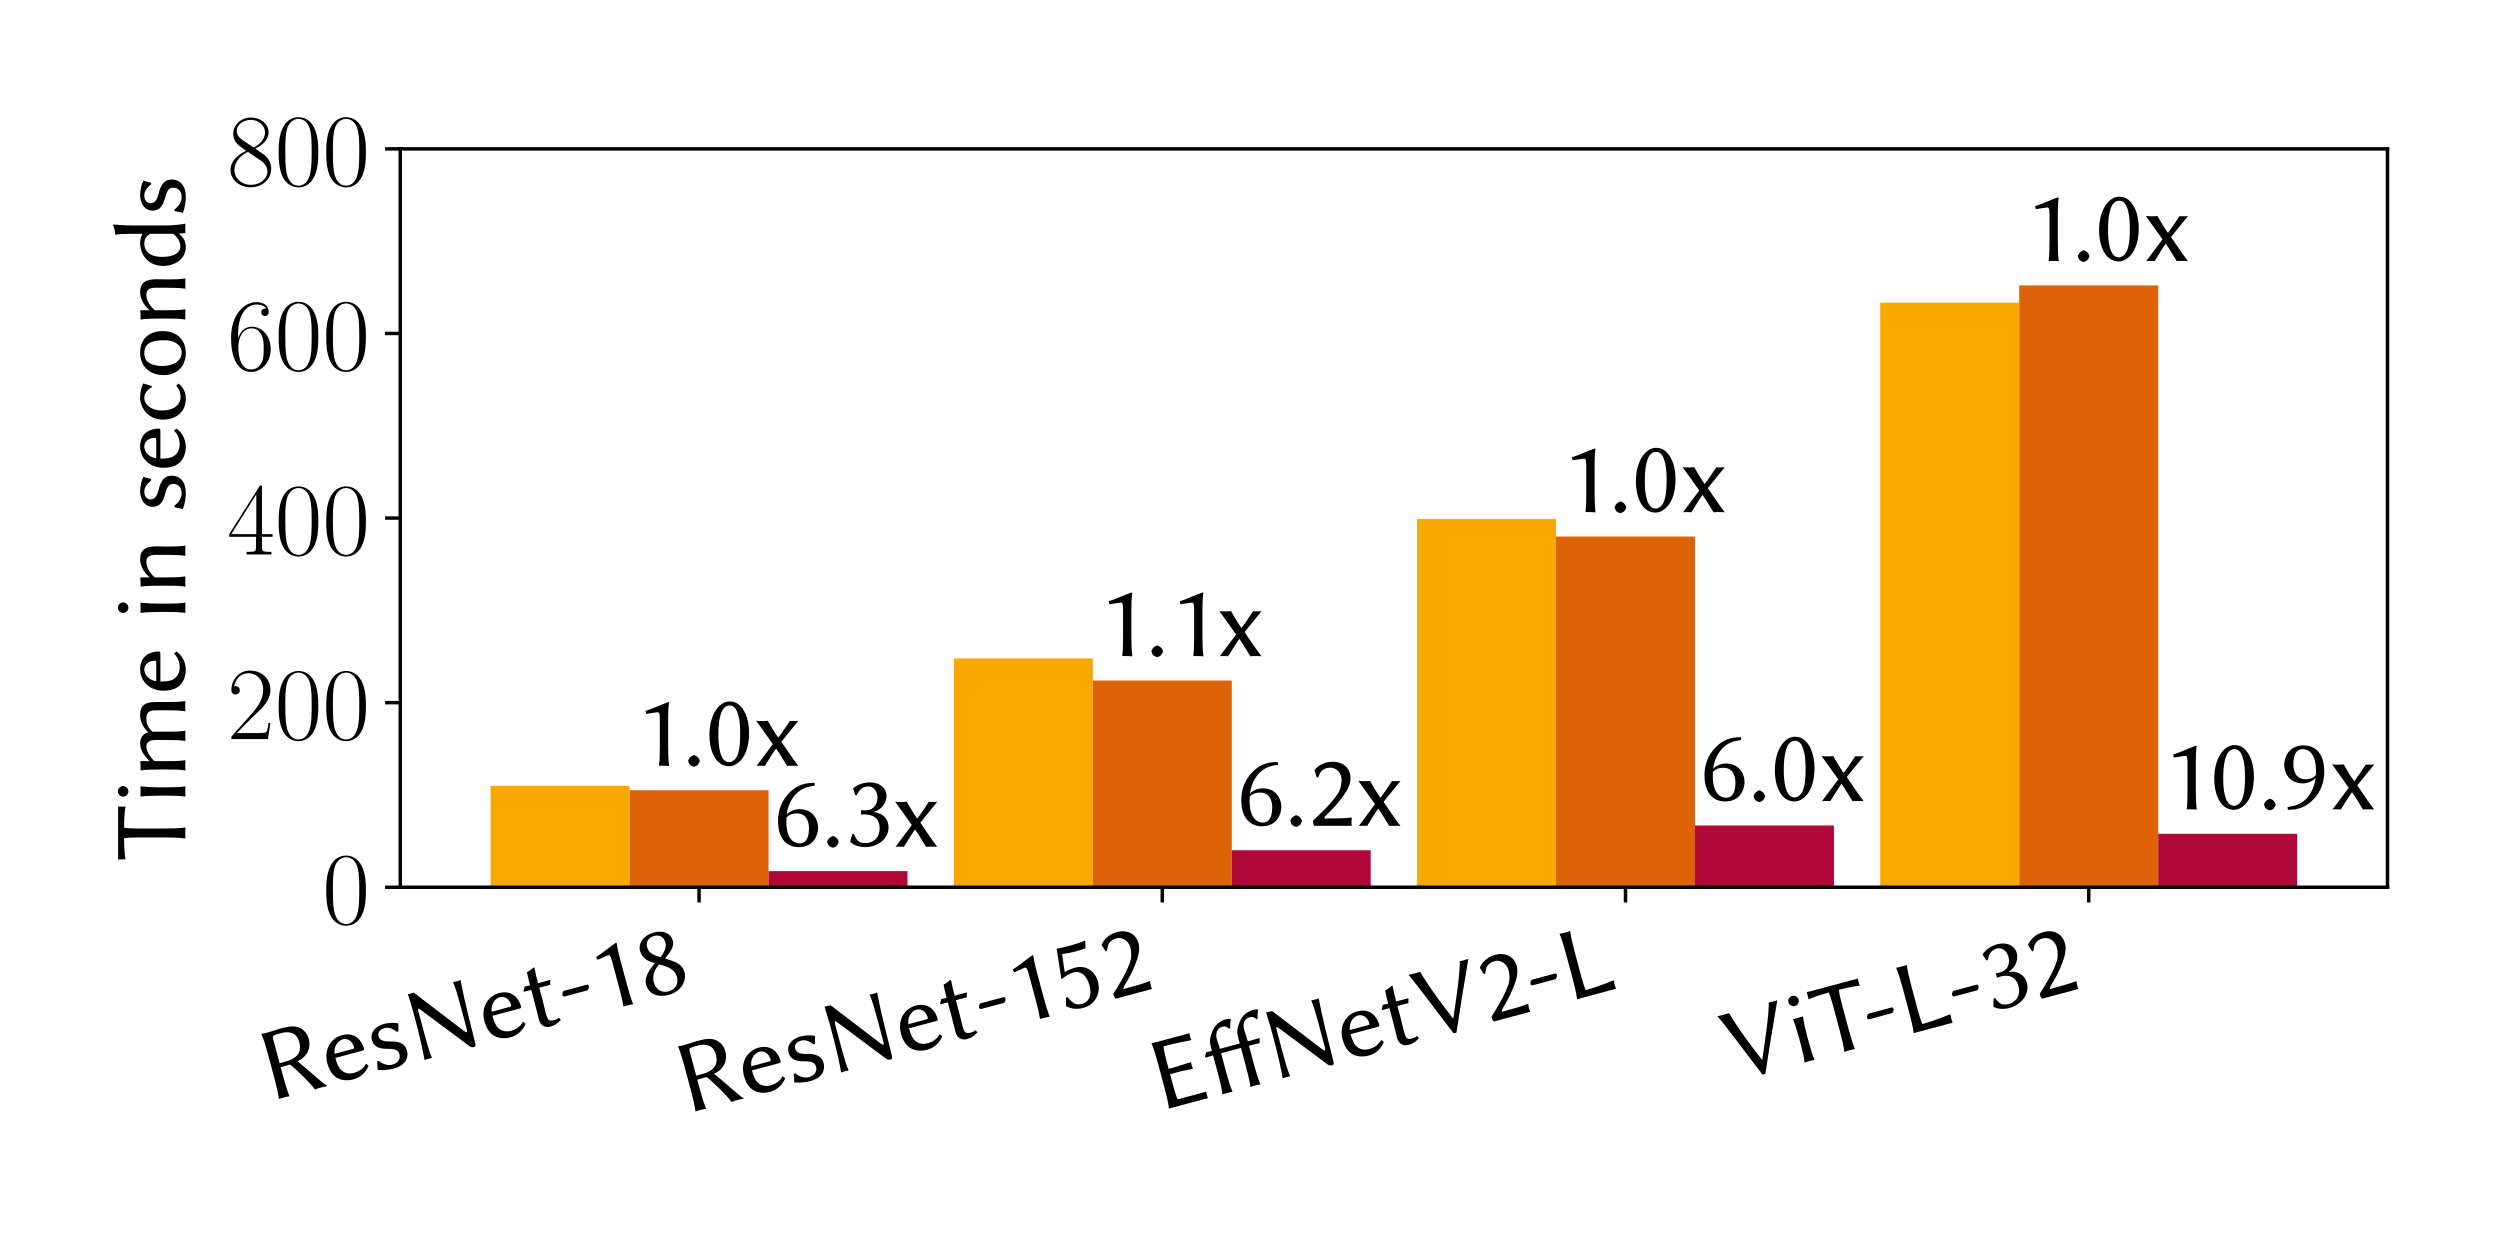
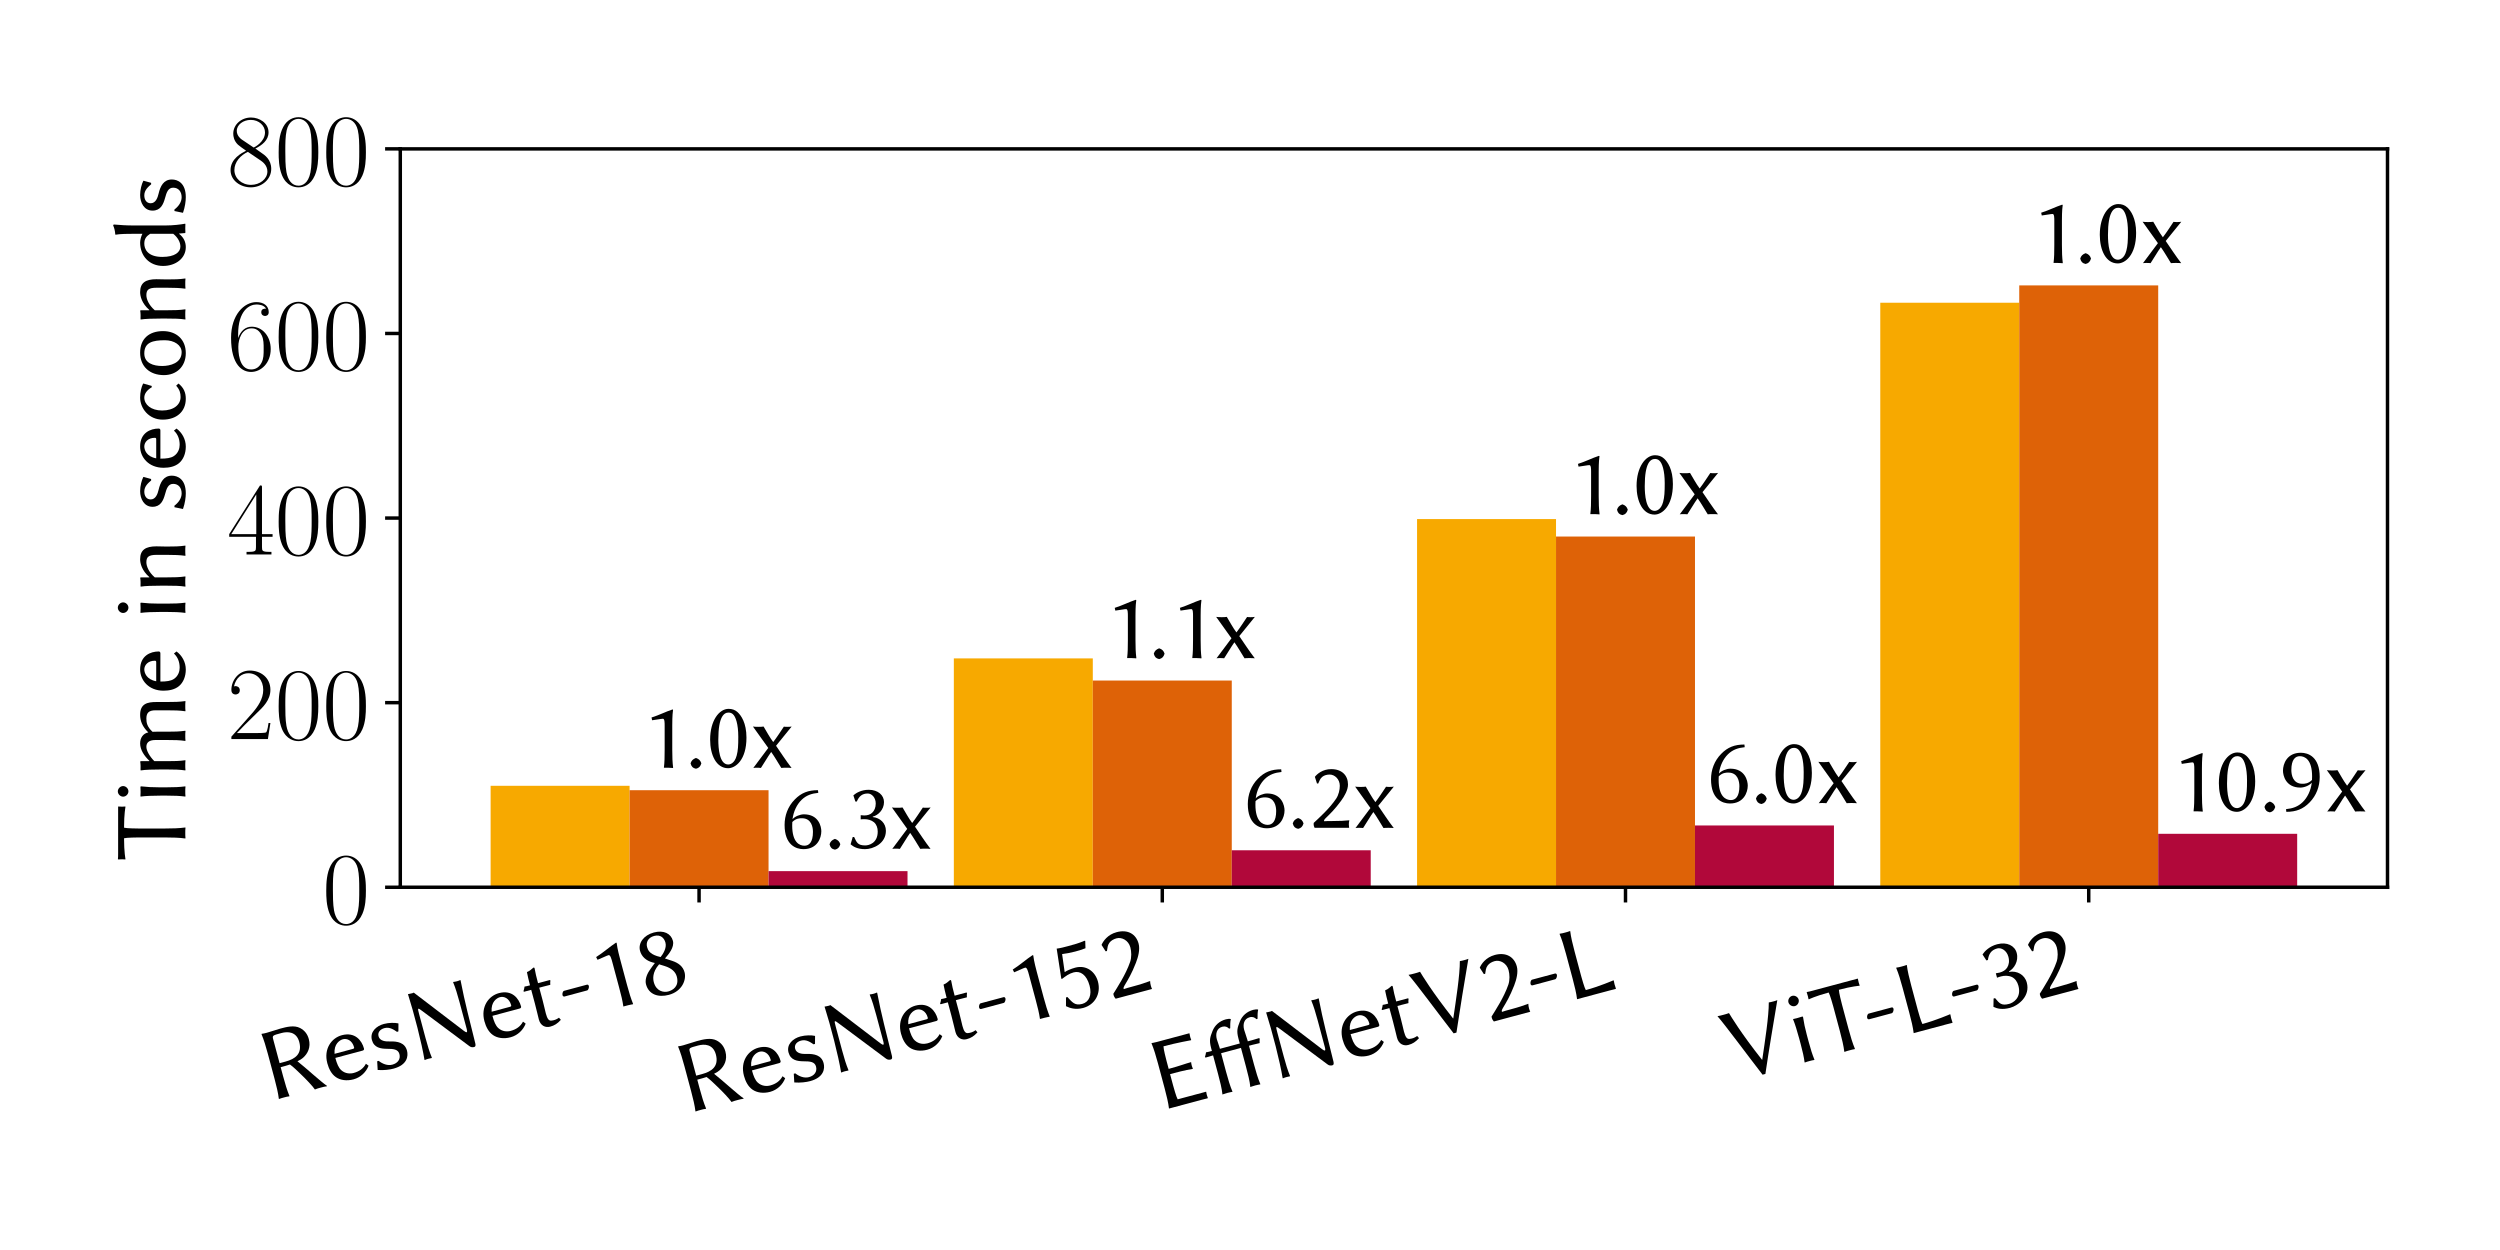
<svg xmlns="http://www.w3.org/2000/svg" xmlns:xlink="http://www.w3.org/1999/xlink" width="576pt" height="288pt" viewBox="0 0 576 288" version="1.1">
  <defs>
    <style type="text/css">*{stroke-linejoin: round; stroke-linecap: butt}</style>
  </defs>
  <g id="figure_1">
    <g id="patch_1">
      <path d="M 0 288  L 576 288  L 576 0  L 0 0  z " style="fill: #ffffff" />
    </g>
    <g id="axes_1">
      <g id="patch_2">
        <path d="M 92.227 204.422  L 550.08 204.422  L 550.08 34.304  L 92.227 34.304  z " style="fill: #ffffff" />
      </g>
      <g id="patch_3">
-         <path d="M 113.039 204.422  L 145.056 204.422  L 145.056 181.042  L 113.039 181.042  z " clip-path="url(#p6d99ec7695)" style="fill: #f7a900" />
+         <path d="M 113.039 204.422  L 145.056 204.422  L 145.056 181.042  L 113.039 181.042  z " clip-path="url(#pf9fad09096)" style="fill: #f7a900" />
      </g>
      <g id="patch_4">
-         <path d="M 219.764 204.422  L 251.782 204.422  L 251.782 151.702  L 219.764 151.702  z " clip-path="url(#p6d99ec7695)" style="fill: #f7a900" />
+         <path d="M 219.764 204.422  L 251.782 204.422  L 251.782 151.702  L 219.764 151.702  z " clip-path="url(#pf9fad09096)" style="fill: #f7a900" />
      </g>
      <g id="patch_5">
-         <path d="M 326.49 204.422  L 358.508 204.422  L 358.508 119.596  L 326.49 119.596  z " clip-path="url(#p6d99ec7695)" style="fill: #f7a900" />
+         <path d="M 326.49 204.422  L 358.508 204.422  L 358.508 119.596  L 326.49 119.596  z " clip-path="url(#pf9fad09096)" style="fill: #f7a900" />
      </g>
      <g id="patch_6">
-         <path d="M 433.215 204.422  L 465.233 204.422  L 465.233 69.754  L 433.215 69.754  z " clip-path="url(#p6d99ec7695)" style="fill: #f7a900" />
+         <path d="M 433.215 204.422  L 465.233 204.422  L 465.233 69.754  L 433.215 69.754  z " clip-path="url(#pf9fad09096)" style="fill: #f7a900" />
      </g>
      <g id="patch_7">
-         <path d="M 145.056 204.422  L 177.074 204.422  L 177.074 182.06  L 145.056 182.06  z " clip-path="url(#p6d99ec7695)" style="fill: #de6207" />
+         <path d="M 145.056 204.422  L 177.074 204.422  L 177.074 182.06  L 145.056 182.06  z " clip-path="url(#pf9fad09096)" style="fill: #de6207" />
      </g>
      <g id="patch_8">
-         <path d="M 251.782 204.422  L 283.8 204.422  L 283.8 156.796  L 251.782 156.796  z " clip-path="url(#p6d99ec7695)" style="fill: #de6207" />
+         <path d="M 251.782 204.422  L 283.8 204.422  L 283.8 156.796  L 251.782 156.796  z " clip-path="url(#pf9fad09096)" style="fill: #de6207" />
      </g>
      <g id="patch_9">
-         <path d="M 358.508 204.422  L 390.525 204.422  L 390.525 123.625  L 358.508 123.625  z " clip-path="url(#p6d99ec7695)" style="fill: #de6207" />
+         <path d="M 358.508 204.422  L 390.525 204.422  L 390.525 123.625  L 358.508 123.625  z " clip-path="url(#pf9fad09096)" style="fill: #de6207" />
      </g>
      <g id="patch_10">
-         <path d="M 465.233 204.422  L 497.251 204.422  L 497.251 65.757  L 465.233 65.757  z " clip-path="url(#p6d99ec7695)" style="fill: #de6207" />
+         <path d="M 465.233 204.422  L 497.251 204.422  L 497.251 65.757  L 465.233 65.757  z " clip-path="url(#pf9fad09096)" style="fill: #de6207" />
      </g>
      <g id="patch_11">
-         <path d="M 177.074 204.422  L 209.092 204.422  L 209.092 200.707  L 177.074 200.707  z " clip-path="url(#p6d99ec7695)" style="fill: #b1083a" />
+         <path d="M 177.074 204.422  L 209.092 204.422  L 209.092 200.707  L 177.074 200.707  z " clip-path="url(#pf9fad09096)" style="fill: #b1083a" />
      </g>
      <g id="patch_12">
-         <path d="M 283.8 204.422  L 315.817 204.422  L 315.817 195.903  L 283.8 195.903  z " clip-path="url(#p6d99ec7695)" style="fill: #b1083a" />
+         <path d="M 283.8 204.422  L 315.817 204.422  L 315.817 195.903  L 283.8 195.903  z " clip-path="url(#pf9fad09096)" style="fill: #b1083a" />
      </g>
      <g id="patch_13">
-         <path d="M 390.525 204.422  L 422.543 204.422  L 422.543 190.19  L 390.525 190.19  z " clip-path="url(#p6d99ec7695)" style="fill: #b1083a" />
+         <path d="M 390.525 204.422  L 422.543 204.422  L 422.543 190.19  L 390.525 190.19  z " clip-path="url(#pf9fad09096)" style="fill: #b1083a" />
      </g>
      <g id="patch_14">
-         <path d="M 497.251 204.422  L 529.269 204.422  L 529.269 192.11  L 497.251 192.11  z " clip-path="url(#p6d99ec7695)" style="fill: #b1083a" />
+         <path d="M 497.251 204.422  L 529.269 204.422  L 529.269 192.11  L 497.251 192.11  z " clip-path="url(#pf9fad09096)" style="fill: #b1083a" />
      </g>
      <g id="matplotlib.axis_1">
        <g id="xtick_1">
          <g id="line2d_1">
            <defs>
-               <path id="m48f0509889" d="M 0 0  L 0 3.5  " style="stroke: #000000; stroke-width: 0.8" />
+               <path id="mb1da2a2f96" d="M 0 0  L 0 3.5  " style="stroke: #000000; stroke-width: 0.8" />
            </defs>
            <g>
-               <use xlink:href="#m48f0509889" x="161.065" y="204.422" style="stroke: #000000; stroke-width: 0.8" />
+               <use xlink:href="#mb1da2a2f96" x="161.065" y="204.422" style="stroke: #000000; stroke-width: 0.8" />
            </g>
          </g>
          <g id="text_1">
            <g transform="translate(62.07187 253.7518) rotate(-15) scale(0.24 -0.24)">
              <defs>
                <path id="LinBiolinumT-52" d="M 1216 1855  C 1440 1855 1638 1855 1811 1868  C 1990 1654 2125 1403 2291 1138  C 2522 763 2829 201 2899 -19  C 3021 0 3162 0 3283 0  C 3411 0 3539 0 3667 -19  L 3680 0  C 3360 370 2720 1394 2310 1939  C 2483 1971 2611 2015 2701 2060  C 3046 2231 3341 2561 3341 3081  C 3341 3399 3232 3659 3002 3875  C 2694 4160 2208 4160 1805 4160  C 1645 4160 1133 4128 941 4128  C 864 4128 691 4128 614 4147  L 602 4128  C 653 3763 666 3328 666 2848  L 666 1280  C 666 800 653 345 602 0  L 614 -13  C 691 0 864 0 941 0  C 1018 0 1190 0 1267 -19  L 1280 0  C 1229 370 1216 811 1216 1298  L 1216 1855  z M 1811 3878  C 2202 3878 2726 3734 2726 3061  C 2726 2299 2208 2112 1587 2112  L 1216 2112  L 1216 3630  C 1216 3878 1235 3878 1811 3878  z " transform="scale(0.015625)" />
                <path id="LinBiolinumT-65" d="M 800 1792  C 909 2399 1331 2527 1530 2527  C 1786 2527 2067 2311 2067 1874  C 2067 1821 2042 1792 1978 1792  L 800 1792  z M 2509 700  C 2285 456 1984 346 1632 346  C 1414 346 1114 431 934 715  C 819 895 781 1160 781 1535  L 2522 1535  C 2592 1535 2637 1572 2637 1638  C 2637 2147 2374 2784 1530 2784  C 870 2784 218 2263 218 1341  C 218 984 294 633 506 382  C 723 124 1094 -32 1523 -32  C 1984 -32 2394 205 2637 540  L 2509 700  z " transform="scale(0.015625)" />
                <path id="LinBiolinumT-73" d="M 320 668  L 211 141  C 576 13 934 -32 1178 -32  C 2061 -32 2266 481 2266 826  C 2266 1338 1850 1539 1395 1645  C 1152 1701 800 1820 800 2133  C 800 2389 1011 2527 1286 2527  C 1619 2527 1824 2271 1971 2103  L 2061 2109  L 2189 2572  L 2176 2591  C 1990 2687 1638 2784 1312 2784  C 838 2784 346 2539 346 2020  C 346 1520 730 1357 1114 1250  C 1485 1151 1760 1050 1760 744  C 1760 412 1510 224 1171 224  C 864 224 595 428 416 668  L 320 668  z " transform="scale(0.015625)" />
                <path id="LinBiolinumT-4e" d="M 691 4160  C 749 2934 730 1026 627 0  L 640 -19  C 717 -6 787 0 864 0  C 941 0 1011 -3 1088 -10  L 1101 9  C 1050 375 1037 811 1037 1292  L 1037 2825  C 1037 3216 1050 3235 1286 2927  L 3520 99  C 3590 3 3693 -32 3795 -32  C 3885 -32 3910 45 3917 167  C 3949 1625 3942 2739 4045 4160  L 4032 4179  C 3955 4166 3885 4160 3808 4160  C 3731 4160 3661 4166 3584 4179  L 3571 4160  C 3622 3794 3635 3358 3635 2877  L 3635 1165  C 3629 818 3533 966 3258 1325  L 1062 4173  C 1062 4173 1005 4160 973 4160  C 755 4160 704 4179 704 4179  L 691 4160  z " transform="scale(0.015625)" />
                <path id="LinBiolinumT-74" d="M 608 2752  C 480 2752 339 2752 262 2765  C 218 2663 186 2599 122 2502  L 154 2464  C 262 2464 461 2464 608 2464  L 608 1599  C 608 1219 589 764 589 575  C 589 164 858 -32 1152 -32  C 1421 -32 1626 31 1894 203  L 1818 361  C 1619 285 1472 285 1312 310  C 1158 335 1101 487 1101 828  C 1101 1018 1120 1289 1120 1668  L 1120 2464  L 1363 2464  C 1517 2464 1741 2464 1824 2458  C 1843 2561 1862 2624 1901 2720  L 1869 2752  C 1754 2752 1568 2752 1421 2752  L 1120 2752  C 1120 3233 1126 3317 1152 3689  C 1152 3734 1133 3753 1094 3753  C 934 3689 858 3618 646 3593  L 634 3573  C 621 3349 608 3124 608 2752  z " transform="scale(0.015625)" />
                <path id="LinBiolinumT-2d" d="M 1754 1536  C 1837 1536 1926 1696 1926 1767  C 1926 1824 1901 1882 1837 1882  L 371 1882  C 294 1882 211 1747 211 1645  C 211 1587 250 1536 307 1536  L 1754 1536  z " transform="scale(0.015625)" />
                <path id="LinBiolinumT-31" d="M 2086 1214  L 2086 2845  C 2086 3539 2125 3796 2138 3886  C 2138 3918 2118 3918 2093 3918  C 1677 3784 1190 3534 691 3380  L 730 3194  C 1018 3226 1331 3296 1459 3296  C 1574 3296 1574 3040 1574 2808  L 1574 1214  C 1574 713 1568 367 1523 0  L 1530 0  C 1530 0 1709 0 1824 0  C 1952 0 2131 -19 2131 -19  L 2144 0  C 2099 386 2086 707 2086 1214  z " transform="scale(0.015625)" />
                <path id="LinBiolinumT-38" d="M 1504 3712  C 1920 3712 2074 3430 2074 3131  C 2074 2786 1734 2479 1555 2352  L 1357 2466  C 954 2728 909 2964 909 3162  C 909 3463 1120 3712 1504 3712  z M 2547 3125  C 2547 3584 2176 3923 1542 3923  C 890 3923 429 3540 429 3048  C 429 2690 627 2371 992 2160  L 1120 2090  C 960 1968 832 1866 672 1725  C 410 1495 250 1208 250 958  C 250 307 768 -32 1446 -32  C 2285 -32 2739 576 2739 1061  C 2739 1431 2534 1712 2182 1942  L 1792 2198  C 2080 2389 2547 2715 2547 3125  z M 1459 180  C 1165 180 749 384 749 959  C 749 1151 800 1579 1350 1943  L 1645 1758  C 2042 1509 2208 1228 2208 927  C 2208 307 1754 180 1459 180  z " transform="scale(0.015625)" />
              </defs>
              <use xlink:href="#LinBiolinumT-52" transform="scale(0.996264)" />
              <use xlink:href="#LinBiolinumT-65" transform="translate(59.77587 0) scale(0.996264)" />
              <use xlink:href="#LinBiolinumT-73" transform="translate(104.9066 0) scale(0.996264)" />
              <use xlink:href="#LinBiolinumT-4e" transform="translate(144.3587 0) scale(0.996264)" />
              <use xlink:href="#LinBiolinumT-65" transform="translate(215.8905 0) scale(0.996264)" />
              <use xlink:href="#LinBiolinumT-74" transform="translate(261.0212 0) scale(0.996264)" />
              <use xlink:href="#LinBiolinumT-2d" transform="translate(294.8942 0) scale(0.996264)" />
              <use xlink:href="#LinBiolinumT-31" transform="translate(328.0698 0) scale(0.996264)" />
              <use xlink:href="#LinBiolinumT-38" transform="translate(374.3961 0) scale(0.996264)" />
            </g>
          </g>
        </g>
        <g id="xtick_2">
          <g id="line2d_2">
            <g>
-               <use xlink:href="#m48f0509889" x="267.791" y="204.422" style="stroke: #000000; stroke-width: 0.8" />
+               <use xlink:href="#mb1da2a2f96" x="267.791" y="204.422" style="stroke: #000000; stroke-width: 0.8" />
            </g>
          </g>
          <g id="text_2">
            <g transform="translate(158.058 256.6294) rotate(-15) scale(0.24 -0.24)">
              <defs>
                <path id="LinBiolinumT-35" d="M 1293 -32  C 2054 -32 2598 538 2598 1303  C 2598 1932 2182 2496 1466 2496  C 1203 2496 909 2451 768 2400  L 902 3514  C 1139 3482 1414 3456 1715 3456  C 1907 3456 2125 3456 2387 3488  L 2490 3931  L 2445 3950  C 2080 3893 1734 3893 1395 3893  C 1158 3893 883 3893 666 3925  L 461 2057  L 506 2038  C 762 2142 998 2240 1299 2240  C 1715 2240 2035 1901 2035 1193  C 2035 595 1741 224 1306 224  C 826 224 742 484 531 874  L 442 867  L 301 348  L 326 329  C 486 187 806 -32 1293 -32  z " transform="scale(0.015625)" />
                <path id="LinBiolinumT-32" d="M 1421 3584  C 1754 3584 2099 3276 2099 2826  C 2099 2557 2022 2216 1856 1966  C 1395 1278 666 636 346 333  C 339 308 339 282 339 250  C 339 154 371 58 403 0  C 877 0 1146 0 1613 0  C 2074 0 2266 0 2726 0  C 2714 63 2707 139 2707 210  C 2707 310 2714 412 2739 507  C 2374 475 2182 456 1568 456  C 1344 456 1216 456 1043 443  C 1037 456 1037 462 1037 475  C 1037 533 1101 604 1146 649  C 1459 952 1760 1240 2182 1813  C 2419 2135 2650 2547 2650 2914  C 2650 3525 2240 3949 1523 3949  C 941 3949 570 3622 422 3430  L 563 2985  L 646 2979  C 736 3172 768 3307 928 3436  C 1056 3539 1242 3584 1421 3584  z " transform="scale(0.015625)" />
              </defs>
              <use xlink:href="#LinBiolinumT-52" transform="scale(0.996264)" />
              <use xlink:href="#LinBiolinumT-65" transform="translate(59.77587 0) scale(0.996264)" />
              <use xlink:href="#LinBiolinumT-73" transform="translate(104.9066 0) scale(0.996264)" />
              <use xlink:href="#LinBiolinumT-4e" transform="translate(144.3587 0) scale(0.996264)" />
              <use xlink:href="#LinBiolinumT-65" transform="translate(215.8905 0) scale(0.996264)" />
              <use xlink:href="#LinBiolinumT-74" transform="translate(261.0212 0) scale(0.996264)" />
              <use xlink:href="#LinBiolinumT-2d" transform="translate(294.8942 0) scale(0.996264)" />
              <use xlink:href="#LinBiolinumT-31" transform="translate(328.0698 0) scale(0.996264)" />
              <use xlink:href="#LinBiolinumT-35" transform="translate(374.3961 0) scale(0.996264)" />
              <use xlink:href="#LinBiolinumT-32" transform="translate(420.7224 0) scale(0.996264)" />
            </g>
          </g>
        </g>
        <g id="xtick_3">
          <g id="line2d_3">
            <g>
-               <use xlink:href="#m48f0509889" x="374.516" y="204.422" style="stroke: #000000; stroke-width: 0.8" />
+               <use xlink:href="#mb1da2a2f96" x="374.516" y="204.422" style="stroke: #000000; stroke-width: 0.8" />
            </g>
          </g>
          <g id="text_3">
            <g transform="translate(267.1625 255.992) rotate(-15) scale(0.24 -0.24)">
              <defs>
                <path id="LinBiolinumT-45" d="M 1216 1307  L 1216 2034  C 1523 2034 2202 2034 2643 1983  L 2662 2002  C 2650 2060 2643 2150 2643 2207  C 2643 2265 2650 2355 2662 2413  L 2643 2413  C 2266 2413 1971 2368 1216 2368  L 1216 2869  C 1216 2978 1222 3641 1267 3795  C 2125 3795 3008 3718 3008 3718  L 3021 3743  C 3014 3795 3008 3853 3008 3912  C 3008 3964 3014 4068 3021 4160  L 3008 4160  C 2906 4160 2758 4160 2624 4160  L 941 4160  C 723 4160 614 4179 614 4179  L 602 4160  C 653 3792 666 3354 666 2870  L 666 1290  C 666 806 653 348 602 0  L 608 0  C 608 0 717 0 941 0  L 2688 0  C 2822 0 2970 0 3072 -6  L 3085 12  C 3078 100 3072 144 3072 206  C 3072 268 3078 361 3085 411  L 3072 411  C 3072 411 2125 411 1267 411  C 1222 560 1216 1201 1216 1307  z " transform="scale(0.015625)" />
                <path id="LinBiolinumT-80" d="M 634 2464  L 634 1280  C 634 806 627 346 570 0  L 576 -19  C 576 -19 666 0 890 0  C 1107 0 1197 -19 1197 -19  L 1210 0  C 1158 365 1146 800 1146 1280  L 1146 2464  L 2414 2464  L 2414 1280  C 2414 806 2407 346 2350 0  L 2356 -19  C 2356 -19 2446 0 2670 0  C 2887 0 2977 -19 2977 -19  L 2990 0  C 2939 365 2926 800 2926 1280  L 2926 2464  L 3143 2464  C 3297 2464 3521 2458 3604 2451  C 3623 2554 3643 2618 3681 2714  L 3649 2758  C 3540 2752 3348 2746 3201 2746  L 2926 2746  L 2926 2810  C 2926 2977 2893 3375 2893 3490  C 2893 3843 3059 4151 3425 4151  C 3610 4151 3726 4055 3796 3927  L 3867 3934  C 3911 4106 3975 4337 4046 4458  L 4039 4478  C 3988 4510 3873 4535 3751 4535  C 3348 4535 2996 4362 2766 4048  C 2535 3733 2414 3567 2414 3067  L 2414 2746  L 1146 2746  L 1146 2810  C 1146 2977 1114 3247 1114 3362  C 1114 3715 1280 4023 1645 4023  C 1831 4023 1946 3927 2017 3798  L 2087 3805  C 2132 3977 2196 4209 2267 4330  L 2260 4350  C 2209 4382 2094 4407 1972 4407  C 1569 4407 1216 4234 986 3920  C 755 3605 634 3439 634 2938  L 634 2746  C 493 2746 346 2746 262 2758  C 218 2656 186 2592 122 2496  L 154 2451  C 269 2458 480 2464 627 2464  L 634 2464  z " transform="scale(0.015625)" />
                <path id="LinBiolinumT-56" d="M 2074 832  L 2061 832  C 1222 2781 902 3917 838 4141  C 730 4128 582 4128 486 4128  C 384 4128 211 4128 102 4141  C 422 3495 1267 1335 1856 -64  L 2035 -64  C 2650 1355 3277 2729 3923 4141  C 3846 4128 3725 4128 3667 4128  C 3597 4128 3450 4128 3379 4141  C 3162 3314 2534 1896 2074 832  z " transform="scale(0.015625)" />
                <path id="LinBiolinumT-4c" d="M 1222 2874  C 1222 3356 1235 3819 1286 4160  L 1280 4173  C 1203 4160 1024 4160 947 4160  C 870 4160 698 4160 621 4179  L 608 4160  C 659 3792 672 3353 672 2870  L 672 1290  C 672 806 659 348 608 0  L 614 0  C 614 0 730 0 947 0  L 2694 0  C 2829 0 2976 0 3078 -6  L 3091 13  C 3085 103 3078 231 3078 295  C 3078 359 3085 468 3091 520  L 3078 545  C 3078 545 2131 404 1274 404  C 1229 558 1222 1189 1222 1298  L 1222 2874  z " transform="scale(0.015625)" />
              </defs>
              <use xlink:href="#LinBiolinumT-45" transform="scale(0.996264)" />
              <use xlink:href="#LinBiolinumT-80" transform="translate(53.59901 0) scale(0.996264)" />
              <use xlink:href="#LinBiolinumT-4e" transform="translate(112.5778 0) scale(0.996264)" />
              <use xlink:href="#LinBiolinumT-65" transform="translate(184.1096 0) scale(0.996264)" />
              <use xlink:href="#LinBiolinumT-74" transform="translate(229.2404 0) scale(0.996264)" />
              <use xlink:href="#LinBiolinumT-56" transform="translate(263.1134 0) scale(0.996264)" />
              <use xlink:href="#LinBiolinumT-32" transform="translate(325.9776 0) scale(0.996264)" />
              <use xlink:href="#LinBiolinumT-2d" transform="translate(372.3039 0) scale(0.996264)" />
              <use xlink:href="#LinBiolinumT-4c" transform="translate(405.4795 0) scale(0.996264)" />
            </g>
          </g>
        </g>
        <g id="xtick_4">
          <g id="line2d_4">
            <g>
-               <use xlink:href="#m48f0509889" x="481.242" y="204.422" style="stroke: #000000; stroke-width: 0.8" />
+               <use xlink:href="#mb1da2a2f96" x="481.242" y="204.422" style="stroke: #000000; stroke-width: 0.8" />
            </g>
          </g>
          <g id="text_4">
            <g transform="translate(399.3395 249.1723) rotate(-15) scale(0.24 -0.24)">
              <defs>
                <path id="LinBiolinumT-69" d="M 512 3833  C 512 3660 666 3506 838 3506  C 1011 3506 1165 3660 1165 3833  C 1165 4006 1011 4160 838 4160  C 666 4160 512 4006 512 3833  z M 576 1506  L 576 1155  C 576 676 563 351 518 6  L 531 -13  C 608 0 755 0 832 0  C 909 0 1056 0 1133 -13  L 1146 6  C 1101 370 1088 670 1088 1155  L 1088 1609  C 1088 2088 1107 2318 1146 2707  C 1146 2759 1139 2765 1088 2765  C 941 2752 666 2752 531 2765  L 518 2745  C 557 2471 576 1985 576 1506  z " transform="scale(0.015625)" />
                <path id="LinBiolinumT-54" d="M 1453 2854  L 1453 1286  C 1453 806 1440 351 1389 6  L 1402 -13  C 1478 0 1651 0 1728 0  C 1805 0 1978 0 2054 -13  L 2067 6  C 2016 371 2003 806 2003 1286  L 2003 2854  C 2003 2963 2010 3622 2054 3776  C 2912 3776 3347 3686 3347 3686  L 3360 3712  C 3347 3809 3347 3958 3360 4141  L 3347 4141  C 3245 4141 3098 4141 2963 4141  L 493 4141  C 358 4141 211 4141 109 4154  L 96 4135  C 109 3955 109 3808 96 3712  L 109 3686  C 109 3686 544 3776 1402 3776  C 1446 3622 1453 2963 1453 2854  z " transform="scale(0.015625)" />
                <path id="LinBiolinumT-33" d="M 1338 218  C 832 218 762 411 589 785  L 493 785  L 352 296  L 371 277  C 538 136 813 -32 1325 -32  C 1869 -32 2726 345 2726 1202  C 2726 1716 2336 2079 1843 2125  L 1843 2157  C 2176 2233 2598 2603 2598 3134  C 2598 3592 2202 3962 1568 3962  C 1075 3962 717 3745 557 3604  L 538 3585  L 672 3171  L 768 3171  C 922 3527 1126 3712 1510 3712  C 1760 3712 2042 3451 2042 3037  C 2042 2756 1946 2553 1798 2413  C 1670 2292 1485 2234 1267 2234  C 1190 2234 1120 2241 1030 2253  L 1030 1971  C 1107 1984 1242 1984 1299 1984  C 1504 1984 1747 1925 1926 1776  C 2093 1632 2176 1404 2176 1150  C 2176 361 1568 218 1338 218  z " transform="scale(0.015625)" />
              </defs>
              <use xlink:href="#LinBiolinumT-56" transform="scale(0.996264)" />
              <use xlink:href="#LinBiolinumT-69" transform="translate(62.8642 0) scale(0.996264)" />
              <use xlink:href="#LinBiolinumT-54" transform="translate(88.76708 0) scale(0.996264)" />
              <use xlink:href="#LinBiolinumT-2d" transform="translate(136.6874 0) scale(0.996264)" />
              <use xlink:href="#LinBiolinumT-4c" transform="translate(169.863 0) scale(0.996264)" />
              <use xlink:href="#LinBiolinumT-2d" transform="translate(221.1706 0) scale(0.996264)" />
              <use xlink:href="#LinBiolinumT-33" transform="translate(254.3462 0) scale(0.996264)" />
              <use xlink:href="#LinBiolinumT-32" transform="translate(300.6725 0) scale(0.996264)" />
            </g>
          </g>
        </g>
      </g>
      <g id="matplotlib.axis_2">
        <g id="ytick_1">
          <g id="line2d_5">
            <defs>
-               <path id="m6ac86dd55c" d="M 0 0  L -3.5 0  " style="stroke: #000000; stroke-width: 0.8" />
+               <path id="m5ece7716ca" d="M 0 0  L -3.5 0  " style="stroke: #000000; stroke-width: 0.8" />
            </defs>
            <g>
-               <use xlink:href="#m6ac86dd55c" x="92.227" y="204.422" style="stroke: #000000; stroke-width: 0.8" />
+               <use xlink:href="#m5ece7716ca" x="92.227" y="204.422" style="stroke: #000000; stroke-width: 0.8" />
            </g>
          </g>
          <g id="text_5">
            <g transform="translate(74.26139 212.8057) scale(0.24 -0.24)">
              <defs>
                <path id="CMR17-30" d="M 2688 2025  C 2688 2416 2682 3080 2413 3591  C 2176 4039 1798 4198 1466 4198  C 1158 4198 768 4058 525 3597  C 269 3118 243 2524 243 2025  C 243 1661 250 1106 448 619  C 723 -39 1216 -128 1466 -128  C 1760 -128 2208 -7 2470 600  C 2662 1042 2688 1559 2688 2025  z M 1466 -26  C 1056 -26 813 325 723 812  C 653 1188 653 1738 653 2096  C 653 2588 653 2997 736 3387  C 858 3929 1216 4096 1466 4096  C 1728 4096 2067 3923 2189 3400  C 2272 3036 2278 2607 2278 2096  C 2278 1680 2278 1169 2202 792  C 2067 95 1690 -26 1466 -26  z " transform="scale(0.015625)" />
              </defs>
              <use xlink:href="#CMR17-30" transform="scale(0.996264)" />
            </g>
          </g>
        </g>
        <g id="ytick_2">
          <g id="line2d_6">
            <g>
-               <use xlink:href="#m6ac86dd55c" x="92.227" y="161.893" style="stroke: #000000; stroke-width: 0.8" />
+               <use xlink:href="#m5ece7716ca" x="92.227" y="161.893" style="stroke: #000000; stroke-width: 0.8" />
            </g>
          </g>
          <g id="text_6">
            <g transform="translate(52.32997 170.2761) scale(0.24 -0.24)">
              <defs>
                <path id="CMR17-32" d="M 2669 989  L 2554 989  C 2490 536 2438 459 2413 420  C 2381 369 1920 369 1830 369  L 602 369  C 832 619 1280 1072 1824 1597  C 2214 1967 2669 2402 2669 3035  C 2669 3790 2067 4224 1395 4224  C 691 4224 262 3604 262 3030  C 262 2780 448 2748 525 2748  C 589 2748 781 2787 781 3010  C 781 3207 614 3264 525 3264  C 486 3264 448 3258 422 3245  C 544 3790 915 4058 1306 4058  C 1862 4058 2227 3617 2227 3035  C 2227 2479 1901 2000 1536 1584  L 262 146  L 262 0  L 2515 0  L 2669 989  z " transform="scale(0.015625)" />
              </defs>
              <use xlink:href="#CMR17-32" transform="scale(0.996264)" />
              <use xlink:href="#CMR17-30" transform="translate(45.69048 0) scale(0.996264)" />
              <use xlink:href="#CMR17-30" transform="translate(91.38095 0) scale(0.996264)" />
            </g>
          </g>
        </g>
        <g id="ytick_3">
          <g id="line2d_7">
            <g>
-               <use xlink:href="#m6ac86dd55c" x="92.227" y="119.363" style="stroke: #000000; stroke-width: 0.8" />
+               <use xlink:href="#m5ece7716ca" x="92.227" y="119.363" style="stroke: #000000; stroke-width: 0.8" />
            </g>
          </g>
          <g id="text_7">
            <g transform="translate(52.32997 127.7464) scale(0.24 -0.24)">
              <defs>
                <path id="CMR17-34" d="M 2150 4122  C 2150 4256 2144 4256 2029 4256  L 128 1254  L 128 1088  L 1779 1088  L 1779 457  C 1779 224 1766 160 1318 160  L 1197 160  L 1197 0  C 1402 0 1747 0 1965 0  C 2182 0 2528 0 2733 0  L 2733 160  L 2611 160  C 2163 160 2150 224 2150 457  L 2150 1088  L 2803 1088  L 2803 1254  L 2150 1254  L 2150 4122  z M 1798 3703  L 1798 1254  L 256 1254  L 1798 3703  z " transform="scale(0.015625)" />
              </defs>
              <use xlink:href="#CMR17-34" transform="scale(0.996264)" />
              <use xlink:href="#CMR17-30" transform="translate(45.69048 0) scale(0.996264)" />
              <use xlink:href="#CMR17-30" transform="translate(91.38095 0) scale(0.996264)" />
            </g>
          </g>
        </g>
        <g id="ytick_4">
          <g id="line2d_8">
            <g>
-               <use xlink:href="#m6ac86dd55c" x="92.227" y="76.833" style="stroke: #000000; stroke-width: 0.8" />
+               <use xlink:href="#m5ece7716ca" x="92.227" y="76.833" style="stroke: #000000; stroke-width: 0.8" />
            </g>
          </g>
          <g id="text_8">
            <g transform="translate(52.32997 85.21678) scale(0.24 -0.24)">
              <defs>
                <path id="CMR17-36" d="M 678 2176  C 678 3690 1395 4032 1811 4032  C 1946 4032 2272 4009 2400 3776  C 2298 3776 2106 3776 2106 3553  C 2106 3381 2246 3323 2336 3323  C 2394 3323 2566 3348 2566 3560  C 2566 3954 2246 4179 1805 4179  C 1043 4179 243 3390 243 1984  C 243 253 966 -128 1478 -128  C 2099 -128 2688 427 2688 1283  C 2688 2081 2170 2662 1517 2662  C 1126 2662 838 2407 678 1960  L 678 2176  z M 1478 25  C 691 25 691 1200 691 1436  C 691 1896 909 2560 1504 2560  C 1613 2560 1926 2560 2138 2120  C 2253 1870 2253 1609 2253 1289  C 2253 944 2253 690 2118 434  C 1978 171 1773 25 1478 25  z " transform="scale(0.015625)" />
              </defs>
              <use xlink:href="#CMR17-36" transform="scale(0.996264)" />
              <use xlink:href="#CMR17-30" transform="translate(45.69048 0) scale(0.996264)" />
              <use xlink:href="#CMR17-30" transform="translate(91.38095 0) scale(0.996264)" />
            </g>
          </g>
        </g>
        <g id="ytick_5">
          <g id="line2d_9">
            <g>
-               <use xlink:href="#m6ac86dd55c" x="92.227" y="34.304" style="stroke: #000000; stroke-width: 0.8" />
+               <use xlink:href="#m5ece7716ca" x="92.227" y="34.304" style="stroke: #000000; stroke-width: 0.8" />
            </g>
          </g>
          <g id="text_9">
            <g transform="translate(52.32997 42.68713) scale(0.24 -0.24)">
              <defs>
                <path id="CMR17-38" d="M 1741 2264  C 2144 2467 2554 2773 2554 3263  C 2554 3841 1990 4179 1472 4179  C 890 4179 378 3759 378 3180  C 378 3021 416 2747 666 2505  C 730 2442 998 2251 1171 2130  C 883 1983 211 1634 211 934  C 211 279 838 -128 1459 -128  C 2144 -128 2720 362 2720 1010  C 2720 1590 2330 1857 2074 2029  L 1741 2264  z M 902 2822  C 851 2854 595 3051 595 3351  C 595 3739 998 4032 1459 4032  C 1965 4032 2336 3676 2336 3262  C 2336 2669 1670 2331 1638 2331  C 1632 2331 1626 2331 1574 2370  L 902 2822  z M 2080 1519  C 2176 1449 2483 1240 2483 851  C 2483 381 2010 25 1472 25  C 890 25 448 438 448 940  C 448 1443 838 1862 1280 2060  L 2080 1519  z " transform="scale(0.015625)" />
              </defs>
              <use xlink:href="#CMR17-38" transform="scale(0.996264)" />
              <use xlink:href="#CMR17-30" transform="translate(45.69048 0) scale(0.996264)" />
              <use xlink:href="#CMR17-30" transform="translate(91.38095 0) scale(0.996264)" />
            </g>
          </g>
        </g>
        <g id="text_10">
          <g transform="translate(42.68713 198.3745) rotate(-90) scale(0.24 -0.24)">
            <defs>
              <path id="LinBiolinumT-6d" d="M 1037 2231  L 1037 2717  C 1037 2765 1030 2778 998 2778  C 858 2752 627 2752 480 2759  L 467 2739  C 512 2466 525 1981 525 1503  L 525 1152  C 525 675 518 350 467 6  L 480 -13  C 557 0 704 0 781 0  C 858 0 1005 0 1082 -13  L 1094 6  C 1043 366 1037 662 1037 1142  L 1037 1907  C 1338 2209 1696 2399 1920 2399  C 2163 2399 2342 2260 2342 1837  L 2342 1142  C 2342 668 2336 347 2285 6  L 2298 -13  C 2374 0 2522 0 2598 0  C 2675 0 2822 0 2899 -13  L 2912 6  C 2861 366 2854 662 2854 1142  L 2854 1780  C 2854 1868 2854 1944 2848 2020  C 3155 2355 3411 2399 3661 2399  C 4006 2399 4173 2260 4173 1837  L 4173 1142  C 4173 668 4166 347 4115 6  L 4128 -13  C 4205 0 4352 0 4429 0  C 4506 0 4653 0 4730 -13  L 4742 6  C 4691 367 4685 664 4685 1144  L 4685 1778  C 4685 2341 4582 2784 3891 2784  C 3546 2784 3174 2662 2810 2279  C 2752 2586 2490 2784 2131 2784  C 1734 2784 1357 2529 1056 2210  L 1037 2231  z " transform="scale(0.015625)" />
              <path id="LinBiolinumT-6e" d="M 2944 1144  C 2944 1348 2957 1581 2957 1784  C 2957 2442 2739 2784 2163 2784  C 1920 2784 1466 2688 1056 2210  L 1043 2231  L 1043 2717  C 1043 2765 1037 2778 1005 2778  C 864 2752 634 2752 486 2759  L 474 2739  C 518 2466 531 1981 531 1503  L 531 1152  C 531 675 525 350 474 6  L 486 -13  C 563 0 710 0 787 0  C 864 0 1011 0 1088 -13  L 1101 6  C 1050 366 1043 662 1043 1142  L 1043 1881  C 1370 2260 1741 2399 1971 2399  C 2298 2399 2432 2273 2432 1761  L 2432 1142  C 2432 668 2419 347 2374 6  L 2387 -13  C 2464 0 2611 0 2688 0  C 2765 0 2912 0 2989 -13  L 3002 6  C 2950 367 2944 664 2944 1144  z " transform="scale(0.015625)" />
              <path id="LinBiolinumT-63" d="M 1600 2527  C 1850 2527 2074 2352 2240 2066  L 2323 2073  L 2470 2585  L 2458 2604  C 2259 2707 1926 2784 1606 2784  C 941 2784 243 2250 243 1398  C 243 526 749 -32 1530 -32  C 1914 -32 2214 95 2470 420  L 2349 551  L 2323 551  C 2080 339 1875 289 1638 289  C 1171 289 806 700 806 1429  C 806 2116 1178 2527 1600 2527  z " transform="scale(0.015625)" />
              <path id="LinBiolinumT-6f" d="M 243 1316  C 243 563 749 -32 1600 -32  C 2445 -32 2957 551 2957 1373  C 2957 2226 2490 2784 1626 2784  C 787 2784 243 2207 243 1316  z M 1581 2527  C 2259 2527 2394 2015 2394 1260  C 2394 668 2086 224 1658 224  C 979 224 806 942 806 1423  C 806 1966 979 2527 1581 2527  z " transform="scale(0.015625)" />
              <path id="LinBiolinumT-64" d="M 2310 744  C 2080 457 1786 301 1523 301  C 1178 301 883 638 883 1417  C 883 2352 1395 2527 1702 2527  C 2003 2527 2157 2402 2310 2165  L 2310 744  z M 2310 384  L 2323 384  L 2355 12  C 2355 -1 2374 -7 2413 -7  C 2496 0 2541 0 2637 0  C 2714 0 2835 0 2918 -7  L 2931 12  C 2880 285 2822 754 2822 1230  L 2822 3187  C 2822 3656 2848 3986 2880 4381  C 2880 4425 2861 4445 2822 4445  C 2662 4381 2528 4336 2266 4316  L 2253 4297  C 2304 4021 2310 3547 2310 3060  L 2310 2643  C 2163 2726 1901 2784 1773 2784  C 941 2784 326 2219 326 1366  C 326 595 794 -32 1485 -32  C 1792 -32 2080 89 2310 384  z " transform="scale(0.015625)" />
            </defs>
            <use xlink:href="#LinBiolinumT-54" transform="scale(0.996264)" />
            <use xlink:href="#LinBiolinumT-69" transform="translate(53.79824 0) scale(0.996264)" />
            <use xlink:href="#LinBiolinumT-6d" transform="translate(79.70112 0) scale(0.996264)" />
            <use xlink:href="#LinBiolinumT-65" transform="translate(160.0996 0) scale(0.996264)" />
            <use xlink:href="#LinBiolinumT-69" transform="translate(230.137 0) scale(0.996264)" />
            <use xlink:href="#LinBiolinumT-6e" transform="translate(256.0399 0) scale(0.996264)" />
            <use xlink:href="#LinBiolinumT-73" transform="translate(334.6451 0) scale(0.996264)" />
            <use xlink:href="#LinBiolinumT-65" transform="translate(374.0971 0) scale(0.996264)" />
            <use xlink:href="#LinBiolinumT-63" transform="translate(419.9253 0) scale(0.996264)" />
            <use xlink:href="#LinBiolinumT-6f" transform="translate(462.665 0) scale(0.996264)" />
            <use xlink:href="#LinBiolinumT-6e" transform="translate(512.4782 0) scale(0.996264)" />
            <use xlink:href="#LinBiolinumT-64" transform="translate(566.1767 0) scale(0.996264)" />
            <use xlink:href="#LinBiolinumT-73" transform="translate(618.9787 0) scale(0.996264)" />
          </g>
        </g>
      </g>
      <g id="patch_15">
        <path d="M 92.227 204.422  L 92.227 34.304  " style="fill: none; stroke: #000000; stroke-width: 0.8; stroke-linejoin: miter; stroke-linecap: square" />
      </g>
      <g id="patch_16">
        <path d="M 550.08 204.422  L 550.08 34.304  " style="fill: none; stroke: #000000; stroke-width: 0.8; stroke-linejoin: miter; stroke-linecap: square" />
      </g>
      <g id="patch_17">
        <path d="M 92.227 204.422  L 550.08 204.422  " style="fill: none; stroke: #000000; stroke-width: 0.8; stroke-linejoin: miter; stroke-linecap: square" />
      </g>
      <g id="patch_18">
        <path d="M 92.227 34.304  L 550.08 34.304  " style="fill: none; stroke: #000000; stroke-width: 0.8; stroke-linejoin: miter; stroke-linecap: square" />
      </g>
      <g id="text_11">
-         <g transform="translate(146.1461 176.4176) scale(0.24 -0.24)">
+         <g transform="translate(147.7451 176.8878) scale(0.22 -0.22)">
          <defs>
            <path id="LinBiolinumT-2e" d="M 346 282  C 403 71 493 -19 691 -64  L 717 -64  C 896 -19 998 77 1062 282  L 1062 308  C 1005 487 902 590 717 654  L 691 654  C 499 577 403 481 346 308  L 346 282  z " transform="scale(0.015625)" />
            <path id="LinBiolinumT-30" d="M 1491 3712  C 1600 3712 1702 3674 1773 3609  C 1971 3442 2144 2939 2144 2075  C 2144 1482 2125 1147 2035 817  C 1894 282 1581 218 1466 218  C 870 218 800 1321 800 1882  C 800 3474 1197 3712 1491 3712  z M 1459 -32  C 1952 -32 2694 515 2694 2023  C 2694 3028 2330 3524 2099 3737  C 1926 3898 1722 3962 1491 3962  C 851 3962 250 3163 250 1895  C 250 851 666 -32 1459 -32  z " transform="scale(0.015625)" />
            <path id="LinBiolinumT-78" d="M 1184 1332  L 179 -13  C 243 0 346 0 410 0  C 474 0 627 0 691 -13  C 934 351 1126 704 1382 1062  C 1638 704 1830 351 2061 -13  C 2157 0 2285 0 2387 0  C 2483 0 2656 0 2752 -13  C 2368 486 2054 979 1709 1478  L 2758 2772  C 2675 2752 2534 2752 2470 2752  C 2400 2752 2298 2752 2234 2765  C 1990 2409 1786 2072 1517 1728  C 1261 2074 1088 2414 870 2772  C 762 2752 634 2752 525 2752  C 422 2752 256 2752 154 2772  L 1184 1332  z " transform="scale(0.015625)" />
          </defs>
          <use xlink:href="#LinBiolinumT-31" transform="scale(0.996264)" />
          <use xlink:href="#LinBiolinumT-2e" transform="translate(46.32629 0) scale(0.996264)" />
          <use xlink:href="#LinBiolinumT-30" transform="translate(68.24411 0) scale(0.996264)" />
          <use xlink:href="#LinBiolinumT-78" transform="translate(114.5704 0) scale(0.996264)" />
        </g>
      </g>
      <g id="text_12">
-         <g transform="translate(252.8717 151.1529) scale(0.24 -0.24)">
+         <g transform="translate(254.4707 151.6231) scale(0.22 -0.22)">
          <use xlink:href="#LinBiolinumT-31" transform="scale(0.996264)" />
          <use xlink:href="#LinBiolinumT-2e" transform="translate(46.32629 0) scale(0.996264)" />
          <use xlink:href="#LinBiolinumT-31" transform="translate(68.24411 0) scale(0.996264)" />
          <use xlink:href="#LinBiolinumT-78" transform="translate(114.5704 0) scale(0.996264)" />
        </g>
      </g>
      <g id="text_13">
-         <g transform="translate(359.5973 117.9823) scale(0.24 -0.24)">
+         <g transform="translate(361.1964 118.4526) scale(0.22 -0.22)">
          <use xlink:href="#LinBiolinumT-31" transform="scale(0.996264)" />
          <use xlink:href="#LinBiolinumT-2e" transform="translate(46.32629 0) scale(0.996264)" />
          <use xlink:href="#LinBiolinumT-30" transform="translate(68.24411 0) scale(0.996264)" />
          <use xlink:href="#LinBiolinumT-78" transform="translate(114.5704 0) scale(0.996264)" />
        </g>
      </g>
      <g id="text_14">
-         <g transform="translate(466.323 60.11461) scale(0.24 -0.24)">
+         <g transform="translate(467.922 60.58485) scale(0.22 -0.22)">
          <use xlink:href="#LinBiolinumT-31" transform="scale(0.996264)" />
          <use xlink:href="#LinBiolinumT-2e" transform="translate(46.32629 0) scale(0.996264)" />
          <use xlink:href="#LinBiolinumT-30" transform="translate(68.24411 0) scale(0.996264)" />
          <use xlink:href="#LinBiolinumT-78" transform="translate(114.5704 0) scale(0.996264)" />
        </g>
      </g>
      <g id="text_15">
-         <g transform="translate(178.1638 195.0637) scale(0.24 -0.24)">
+         <g transform="translate(179.7628 195.5339) scale(0.22 -0.22)">
          <defs>
            <path id="LinBiolinumT-36" d="M 813 1794  C 1062 2048 1318 2048 1459 2048  C 2106 2048 2202 1438 2202 1127  C 2202 428 1939 199 1632 199  C 1293 199 806 423 806 1557  C 806 1621 806 1729 813 1794  z M 2560 3756  L 2541 3936  C 1882 3936 1414 3756 979 3309  C 512 2838 294 2224 294 1597  C 294 240 1069 -32 1562 -32  C 2496 -32 2765 715 2765 1174  C 2765 1481 2592 2311 1594 2311  C 1338 2311 979 2170 826 1978  C 896 2524 1126 2979 1434 3281  C 1760 3596 2118 3711 2560 3756  z " transform="scale(0.015625)" />
          </defs>
          <use xlink:href="#LinBiolinumT-36" transform="scale(0.996264)" />
          <use xlink:href="#LinBiolinumT-2e" transform="translate(46.32629 0) scale(0.996264)" />
          <use xlink:href="#LinBiolinumT-33" transform="translate(68.24411 0) scale(0.996264)" />
          <use xlink:href="#LinBiolinumT-78" transform="translate(114.5704 0) scale(0.996264)" />
        </g>
      </g>
      <g id="text_16">
-         <g transform="translate(284.8894 190.2601) scale(0.24 -0.24)">
+         <g transform="translate(286.4884 190.7303) scale(0.22 -0.22)">
          <use xlink:href="#LinBiolinumT-36" transform="scale(0.996264)" />
          <use xlink:href="#LinBiolinumT-2e" transform="translate(46.32629 0) scale(0.996264)" />
          <use xlink:href="#LinBiolinumT-32" transform="translate(68.24411 0) scale(0.996264)" />
          <use xlink:href="#LinBiolinumT-78" transform="translate(114.5704 0) scale(0.996264)" />
        </g>
      </g>
      <g id="text_17">
-         <g transform="translate(391.615 184.5468) scale(0.24 -0.24)">
+         <g transform="translate(393.214 185.017) scale(0.22 -0.22)">
          <use xlink:href="#LinBiolinumT-36" transform="scale(0.996264)" />
          <use xlink:href="#LinBiolinumT-2e" transform="translate(46.32629 0) scale(0.996264)" />
          <use xlink:href="#LinBiolinumT-30" transform="translate(68.24411 0) scale(0.996264)" />
          <use xlink:href="#LinBiolinumT-78" transform="translate(114.5704 0) scale(0.996264)" />
        </g>
      </g>
      <g id="text_18">
-         <g transform="translate(498.1178 186.4669) scale(0.24 -0.24)">
+         <g transform="translate(500.18 186.9371) scale(0.22 -0.22)">
          <defs>
            <path id="LinBiolinumT-39" d="M 2131 2112  C 1882 1856 1626 1856 1485 1856  C 838 1856 742 2468 742 2781  C 742 3482 1005 3712 1312 3712  C 1651 3712 2138 3488 2138 2349  C 2138 2285 2138 2176 2131 2112  z M 384 149  L 403 -32  C 1062 -32 1530 150 1965 596  C 2432 1068 2650 1684 2650 2312  C 2650 3671 1875 3943 1382 3943  C 448 3943 179 3196 179 2736  C 179 2429 352 1599 1350 1599  C 1606 1599 1965 1740 2118 1933  C 2048 1385 1818 928 1510 626  C 1184 309 826 194 384 149  z " transform="scale(0.015625)" />
          </defs>
          <use xlink:href="#LinBiolinumT-31" transform="scale(0.996264)" />
          <use xlink:href="#LinBiolinumT-30" transform="translate(46.32629 0) scale(0.996264)" />
          <use xlink:href="#LinBiolinumT-2e" transform="translate(92.65258 0) scale(0.996264)" />
          <use xlink:href="#LinBiolinumT-39" transform="translate(114.5704 0) scale(0.996264)" />
          <use xlink:href="#LinBiolinumT-78" transform="translate(160.8967 0) scale(0.996264)" />
        </g>
      </g>
    </g>
  </g>
  <defs>
-     <clipPath id="p6d99ec7695">
+     <clipPath id="pf9fad09096">
      <rect x="92.227" y="34.304" width="457.853" height="170.119" />
    </clipPath>
  </defs>
</svg>
